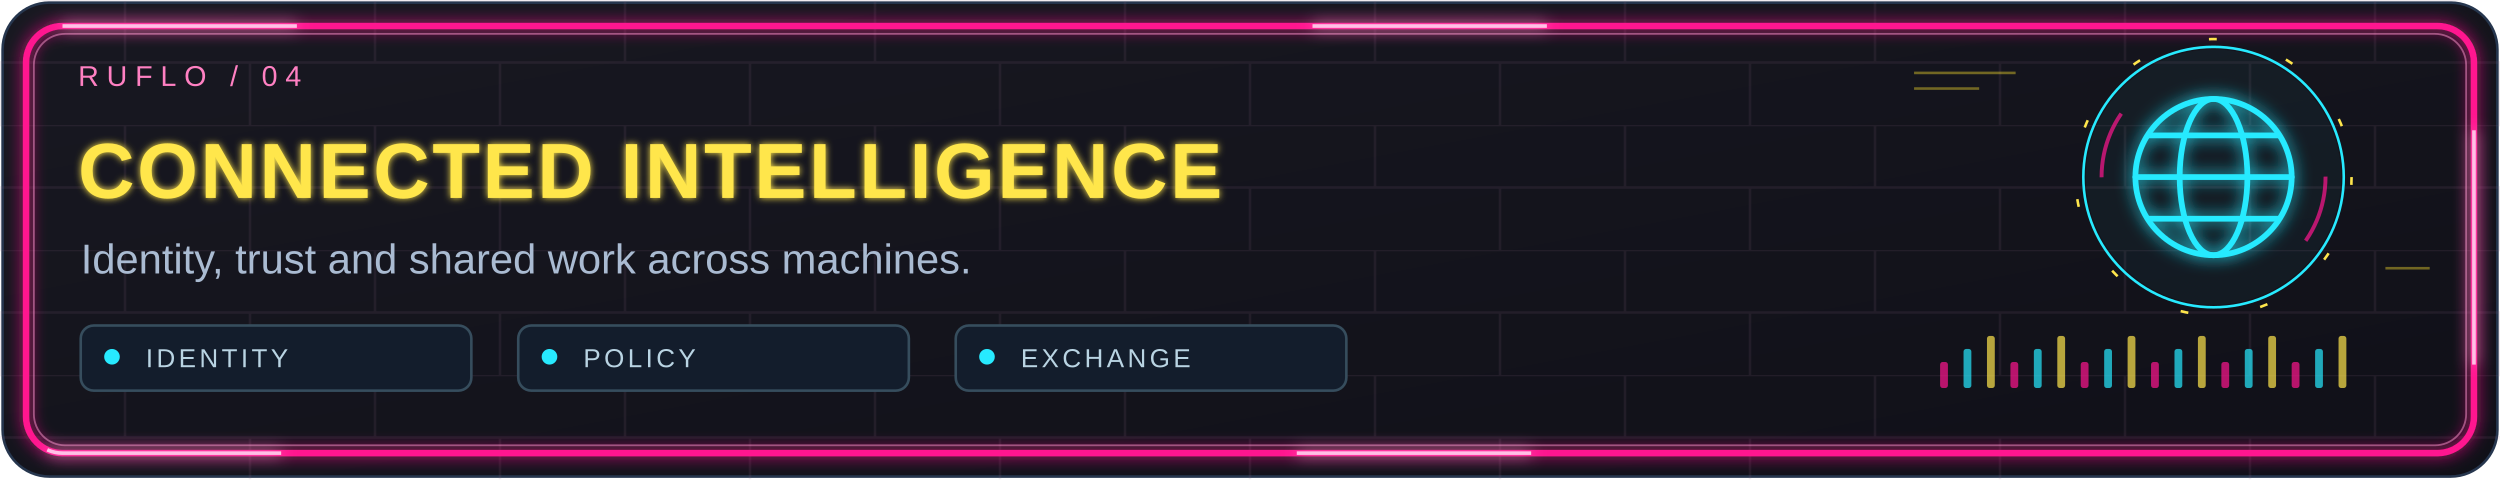
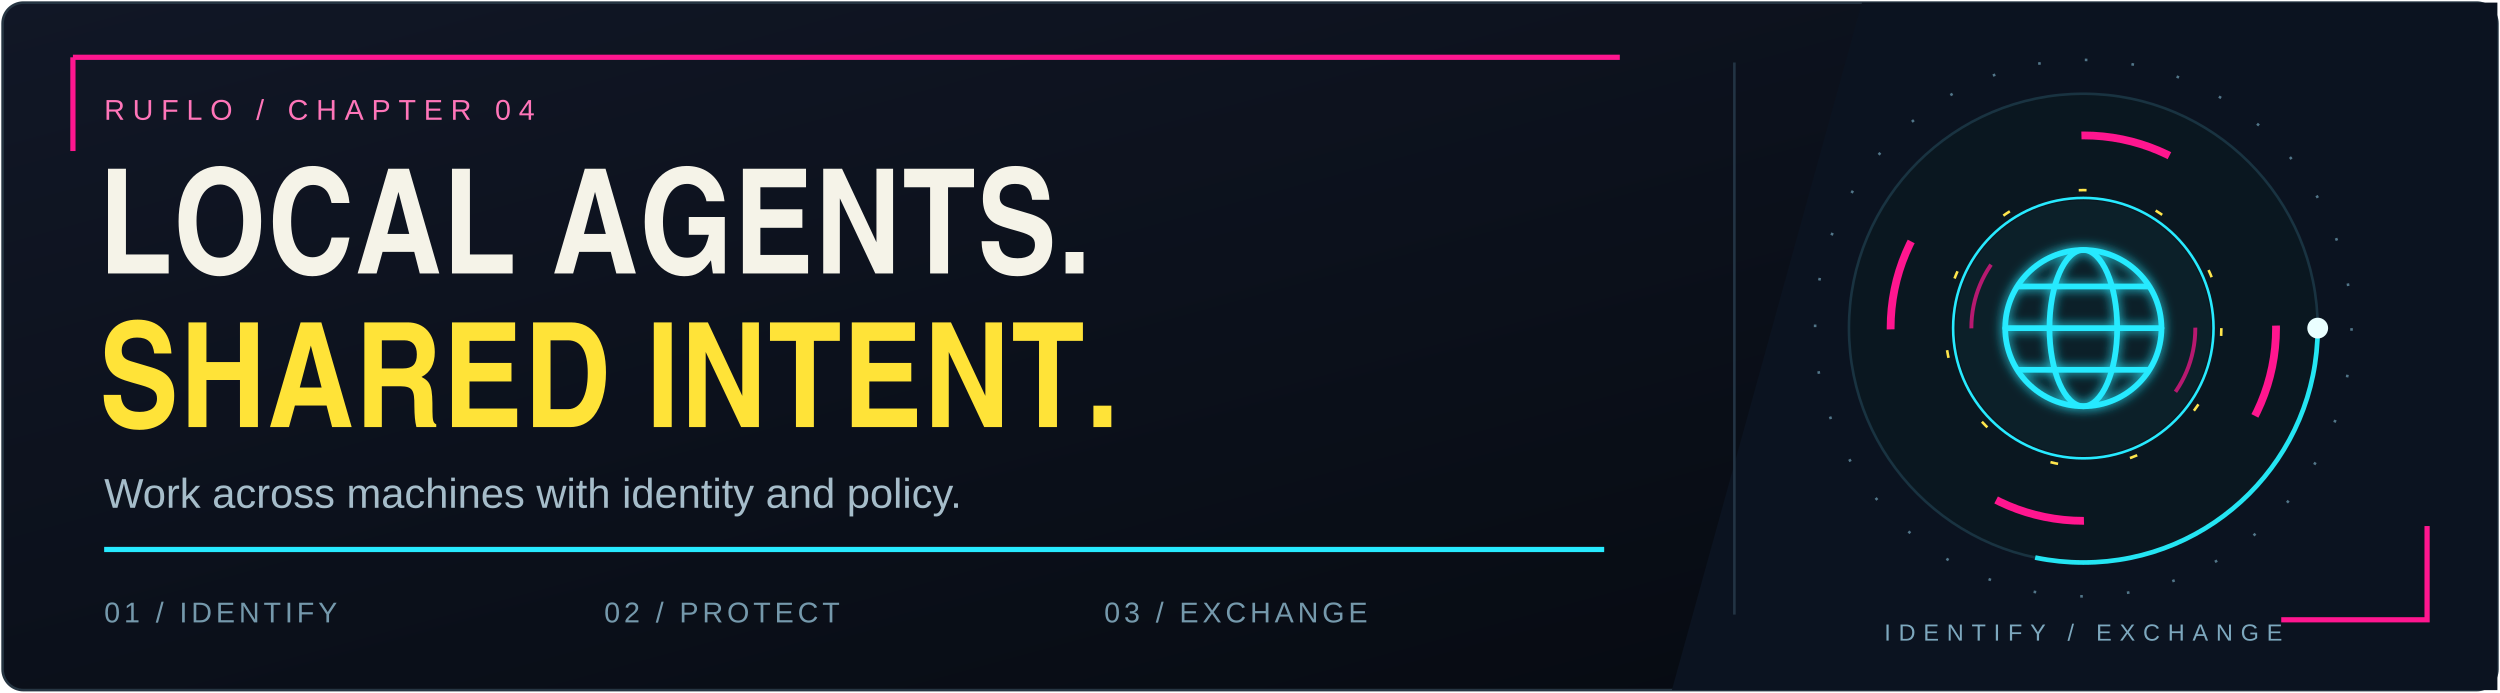
- <svg xmlns="http://www.w3.org/2000/svg" width="960" height="184" viewBox="0 0 960 184" role="img" aria-labelledby="title desc">
+ <svg xmlns="http://www.w3.org/2000/svg" width="960" height="266" viewBox="0 0 960 266" role="img" aria-labelledby="title desc">
  <defs>
-     <linearGradient id="bg" x2="1" y2="1">
-       <stop stop-color="#181821" />
-       <stop offset="1" stop-color="#101018" />
+     <linearGradient id="panel" x2="1" y2="1">
+       <stop stop-color="#111726" />
+       <stop offset="1" stop-color="#05090f" />
    </linearGradient>
-     <linearGradient id="neon">
-       <stop stop-color="#27eaff" />
-       <stop offset=".55" stop-color="#ffe32e" />
-       <stop offset="1" stop-color="#ff168f" />
-     </linearGradient>
-     <filter id="glow" x="-60%" y="-100%" width="220%" height="300%">
-       <feGaussianBlur stdDeviation="3" />
+     <filter id="glow">
+       <feGaussianBlur stdDeviation="2" />
      <feMerge>
        <feMergeNode />
        <feMergeNode in="SourceGraphic" />
      </feMerge>
    </filter>
-     <filter id="soft" x="-20%" y="-80%" width="140%" height="260%">
-       <feGaussianBlur stdDeviation="1.5" />
-       <feMerge>
-         <feMergeNode />
-         <feMergeNode in="SourceGraphic" />
-       </feMerge>
-     </filter>
-     <pattern id="grid" width="96" height="48" patternUnits="userSpaceOnUse">
-       <path d="M0 0H96M0 24H96M48 0V24M0 24V48M96 24V48" fill="none" stroke="#8d6683" stroke-opacity=".13" />
-     </pattern>
  </defs>
-   <style>text{font-family:Arial,Helvetica,sans-serif}.mono{font-family:monospace}.flow{stroke-dasharray:12 40;animation:flow 5s linear infinite;filter:url(#glow)}.tube{filter:url(#glow);animation:flicker 13s linear infinite}.tube2{filter:url(#glow);animation:flicker 17s 3s linear infinite}.gold{fill:#ffe64c;filter:url(#soft)}@keyframes flicker{0%,43%,45%,47%,100%{opacity:1}44%,46%{opacity:.55}}.orbit{transform-box:fill-box;transform-origin:center;animation:spin 14s linear infinite}.pulse{animation:pulse 3s ease-in-out infinite}.rise{animation:rise 7s ease-in-out infinite}@keyframes flow{to{stroke-dashoffset:-208}}@keyframes spin{to{transform:rotate(360deg)}}@keyframes pulse{0%,100%{opacity:.45}50%{opacity:1}}@keyframes rise{0%,100%{transform:translateY(0)}50%{transform:translateY(-5px)}}@media(prefers-reduced-motion:reduce){*{animation:none!important}}.rim{stroke-dasharray:90 390;animation:rim 9s linear infinite;filter:url(#glow)}.sweep{animation:sweep 8s ease-in-out infinite;opacity:.18}.halo{transform-box:fill-box;transform-origin:center;animation:halo 4s ease-out infinite}.equalizer{transform-box:fill-box;transform-origin:bottom;animation:eq 1.6s ease-in-out infinite alternate}@keyframes rim{to{stroke-dashoffset:-960}}@keyframes sweep{0%,100%{transform:translateX(-200px);opacity:0}30%,70%{opacity:.18}85%{transform:translateX(1100px);opacity:0}}@keyframes halo{0%{transform:scale(.8);opacity:0}25%{opacity:.4}100%{transform:scale(1.25);opacity:0}}@keyframes eq{from{transform:scaleY(.3)}to{transform:scaleY(1)}}@media(prefers-reduced-motion:reduce){*{animation:none!important}.sweep,.halo{display:none}}</style>
-   <rect x="1" y="1" width="958" height="182" rx="18" fill="url(#bg)" stroke="#26364e" />
-   <rect width="960" height="184" rx="18" fill="url(#grid)" />
-   <rect x="10" y="10" width="940" height="164" rx="14" fill="none" stroke="#ff168f" stroke-width="2.5" class="tube" />
-   <rect x="13" y="13" width="934" height="158" rx="12" fill="none" stroke="#ff9ad0" stroke-opacity=".5" stroke-width=".7" />
-   <rect class="rim" x="10" y="10" width="940" height="164" rx="14" fill="none" stroke="#ffc0e5" stroke-width="1.4" />
-   <path d="M24 165H936" stroke="url(#neon)" stroke-opacity=".25" />
-   <path class="flow" d="M24 165H936" stroke="url(#neon)" />
-   <text x="30" y="33" fill="#ff80c2" font-size="11" letter-spacing="3">RUFLO / 04</text>
-   <text x="30" y="76" class="gold" font-size="30" font-weight="700" letter-spacing="1">CONNECTED INTELLIGENCE</text>
-   <text x="31" y="105" fill="#aabbd2" font-size="16">Identity, trust and shared work across machines.</text>
-   <g transform="translate(850 68)">
+   <style>text{font-family:Arial,Helvetica,sans-serif}.mono{font-family:monospace}.flow{stroke-dasharray:12 40;animation:flow 5s linear infinite;filter:url(#glow)}.tube{filter:url(#glow);animation:flicker 13s linear infinite}.tube2{filter:url(#glow);animation:flicker 17s 3s linear infinite}.gold{fill:#ffe64c;filter:url(#soft)}@keyframes flicker{0%,43%,45%,47%,100%{opacity:1}44%,46%{opacity:.55}}.orbit{transform-box:fill-box;transform-origin:center;animation:spin 14s linear infinite}.pulse{animation:pulse 3s ease-in-out infinite}.rise{animation:rise 7s ease-in-out infinite}@keyframes flow{to{stroke-dashoffset:-208}}@keyframes spin{to{transform:rotate(360deg)}}@keyframes pulse{0%,100%{opacity:.45}50%{opacity:1}}@keyframes rise{0%,100%{transform:translateY(0)}50%{transform:translateY(-5px)}}@media(prefers-reduced-motion:reduce){*{animation:none!important}}.rim{stroke-dasharray:90 390;animation:rim 9s linear infinite;filter:url(#glow)}.sweep{animation:sweep 8s ease-in-out infinite;opacity:.18}.halo{transform-box:fill-box;transform-origin:center;animation:halo 4s ease-out infinite}.equalizer{transform-box:fill-box;transform-origin:bottom;animation:eq 1.6s ease-in-out infinite alternate}@keyframes rim{to{stroke-dashoffset:-960}}@keyframes sweep{0%,100%{transform:translateX(-200px);opacity:0}30%,70%{opacity:.18}85%{transform:translateX(1100px);opacity:0}}@keyframes halo{0%{transform:scale(.8);opacity:0}25%{opacity:.4}100%{transform:scale(1.25);opacity:0}}@keyframes eq{from{transform:scaleY(.3)}to{transform:scaleY(1)}}@media(prefers-reduced-motion:reduce){*{animation:none!important}.sweep,.halo{display:none}}.packet{stroke-dasharray:7 93;stroke-dashoffset:7;opacity:0;stroke-linecap:round;animation:packet 12s linear infinite;filter:url(#glow)}.active{animation:active 12s ease-in-out infinite}.scan{animation:scan 6s ease-in-out infinite;transform-box:fill-box;transform-origin:center}@keyframes packet{0%{stroke-dashoffset:7;opacity:0}1%{opacity:1}12.4%{stroke-dashoffset:-100;opacity:1}12.5%,100%{stroke-dashoffset:-100;opacity:0}}@keyframes active{0%,14%,100%{stroke:#29d9ed;fill:#141b29}1%,10%{stroke:#ffe649;fill:#33301b}}@keyframes scan{0%,100%{opacity:.2}50%{opacity:1}}@media(prefers-reduced-motion:reduce){*{animation:none!important}} .headline{animation:headline 12s cubic-bezier(.2,.8,.2,1) infinite}.second{animation-delay:.16s}.rule{stroke-dasharray:610;animation:rule 12s ease-in-out infinite}.spin{transform-origin:800px 126px;animation:rot 24s linear infinite}.counter{animation-direction:reverse;animation-duration:36s}.beacon{animation:beacon 3s ease-in-out infinite}.stage{animation:stage 9s ease-in-out infinite}@keyframes headline{0%{transform:translateY(13px);opacity:.35}7%,92%{transform:translateY(0);opacity:1}100%{transform:translateY(0);opacity:.35}}@keyframes rule{0%{stroke-dashoffset:610}12%,90%{stroke-dashoffset:0}100%{stroke-dashoffset:-610}}@keyframes rot{to{transform:rotate(360deg)}}@keyframes beacon{0%,100%{opacity:.3}50%{opacity:1}}@keyframes stage{0%,33%,100%{fill:#7599ac}8%,25%{fill:#ffe649}}@media(prefers-reduced-motion:reduce){*{animation:none!important}}</style>
+   <rect x="1" y="1" width="958" height="264" rx="8" fill="url(#panel)" stroke="#263542" />
+   <path d="M715 1H959V265H642Z" fill="#0b1320" />
+   <path d="M28 22H622M28 22V58M932 202V238H876" fill="none" stroke="#ff168f" stroke-width="2" />
+   <text x="40" y="46" fill="#ff75b9" font-family="monospace" font-size="11" letter-spacing="3">RUFLO  /  CHAPTER 04</text>
+   <g class="headline">
+     <g transform="translate(38 105)" aria-label="LOCAL AGENTS.">
+       <path d="M10.36 -40.208H3.472V0.0H26.768V-7.28H10.36ZM46.644 -41.272C42.052 -41.272 37.908 -39.368 35.108 -35.952C32.14 -32.368 30.572 -26.936 30.572 -20.048C30.572 -15.064 31.412 -10.864 32.98 -7.56C35.612 -2.184 40.652 1.064 46.42 1.064C50.844 1.064 54.988 -0.896 57.732 -4.256C60.7 -7.84 62.268 -13.272 62.268 -20.104C62.268 -26.88 60.7 -32.368 57.732 -35.952C54.988 -39.256 50.844 -41.272 46.644 -41.272ZM46.532 -34.16C48.716 -34.16 50.9 -33.096 52.356 -31.248C54.316 -28.896 55.38 -25.032 55.38 -20.272C55.38 -11.368 52.02 -6.048 46.42 -6.048C40.82 -6.048 37.46 -11.368 37.46 -20.216C37.46 -28.896 40.876 -34.16 46.532 -34.16ZM96.2 -27.048C95.864 -30.24 95.36 -31.92 94.128 -34.16C91.608 -38.752 87.296 -41.272 82.088 -41.272C72.68 -41.272 66.8 -33.096 66.8 -19.992C66.8 -6.944 72.512 1.064 81.92 1.064C86.288 1.064 89.984 -0.728 92.504 -4.144C94.408 -6.72 95.304 -9.072 96.2 -13.776H89.312C88.808 -11.536 88.472 -10.528 87.744 -9.352C86.4 -7.28 84.44 -6.216 81.976 -6.216C76.88 -6.216 73.8 -11.368 73.8 -19.936C73.8 -28.84 76.88 -33.992 82.256 -33.992C84.552 -33.992 86.512 -32.984 87.688 -31.304C88.416 -30.128 88.808 -29.232 89.312 -27.048ZM108.908 -8.288H121.06L123.188 0.0H130.692L119.044 -40.208H111.092L99.332 0.0H106.612ZM115.012 -31.304 119.156 -15.176H110.756ZM142.448 -40.208H135.56V0.0H158.856V-7.28H142.448ZM184.384 -8.288H196.536L198.664 0.0H206.168L194.52 -40.208H186.568L174.808 0.0H182.088ZM190.488 -31.304 194.632 -15.176H186.232ZM226.492 -14.84H234.22C233.436 -11.48 232.764 -9.968 231.364 -8.456C229.852 -6.832 228.06 -6.048 225.876 -6.048C219.94 -6.048 216.58 -11.032 216.58 -19.824C216.58 -28.784 220.164 -34.384 225.876 -34.384C229.572 -34.384 232.596 -31.64 233.268 -27.72H240.212C239.82 -30.632 239.372 -32.2 238.196 -34.272C235.62 -38.808 231.196 -41.272 225.708 -41.272C215.852 -41.272 209.58 -32.928 209.58 -19.824C209.58 -7.336 215.684 1.064 224.7 1.064C229.18 1.064 231.756 -0.448 235.004 -5.04L235.732 0.0H240.324V-21.672H226.492ZM271.512 -40.208H247.264V0.0H272.296V-7.112H253.984V-17.528H270.112V-24.64H253.984V-33.096H271.512ZM298.556 -11.984 285.34 -40.208H278.116V0.0H284.5V-28.84L298.108 0.0H304.94V-40.208H298.556ZM326.048 -33.096H336.016V-40.208H309.192V-33.096H319.16V0.0H326.048ZM338.924 -12.376C339.036 -9.128 339.428 -7.504 340.436 -5.488C342.564 -1.232 346.876 1.064 352.644 1.064C360.988 1.064 366.028 -3.864 366.028 -11.984C366.028 -17.976 363.564 -21.056 357.404 -22.904L349.34 -25.312C346.82 -26.096 345.868 -27.216 345.868 -29.512C345.868 -32.536 348.052 -34.384 351.748 -34.384C355.836 -34.384 357.852 -32.536 358.356 -28.28H364.964C364.46 -36.68 359.868 -41.272 351.972 -41.272C344.132 -41.272 339.428 -36.568 339.428 -28.672C339.428 -25.2 340.38 -22.512 342.228 -20.664C343.628 -19.208 345.7 -18.256 349.9 -17.08L353.428 -16.072C358.076 -14.728 359.42 -13.608 359.42 -10.976C359.42 -7.672 357.012 -5.824 352.756 -5.824C348.108 -5.824 345.812 -7.952 345.532 -12.376ZM378.064 -8.232H371.176V0.0H378.064Z" fill="#f5f3e8" />
+     </g>
+   </g>
+   <g class="headline second">
+     <g transform="translate(38 164)" aria-label="SHARED INTENT.">
+       <path d="M1.792 -12.376C1.904 -9.128 2.296 -7.504 3.304 -5.488C5.432 -1.232 9.744 1.064 15.512 1.064C23.856 1.064 28.896 -3.864 28.896 -11.984C28.896 -17.976 26.432 -21.056 20.272 -22.904L12.208 -25.312C9.688 -26.096 8.736 -27.216 8.736 -29.512C8.736 -32.536 10.92 -34.384 14.616 -34.384C18.704 -34.384 20.72 -32.536 21.224 -28.28H27.832C27.328 -36.68 22.736 -41.272 14.84 -41.272C7.0 -41.272 2.296 -36.568 2.296 -28.672C2.296 -25.2 3.248 -22.512 5.096 -20.664C6.496 -19.208 8.568 -18.256 12.768 -17.08L16.296 -16.072C20.944 -14.728 22.288 -13.608 22.288 -10.976C22.288 -7.672 19.88 -5.824 15.624 -5.824C10.976 -5.824 8.68 -7.952 8.4 -12.376ZM54.148 -18.088V0.0H61.036V-40.208H54.148V-24.976H41.268V-40.208H34.38V0.0H41.268V-18.088ZM75.256 -8.288H87.408L89.536 0.0H97.04L85.392 -40.208H77.44L65.68 0.0H72.96ZM81.36 -31.304 85.504 -15.176H77.104ZM101.908 0.0H108.628V-15.68H115.74C120.388 -15.568 121.172 -14.392 121.116 -8.064C121.172 -4.256 121.34 -2.296 121.9 0.0H129.516V-1.064C128.34 -1.624 128.116 -2.52 128.06 -6.048C128.116 -15.456 127.556 -17.304 123.86 -19.264C127.22 -20.944 128.956 -24.136 128.956 -28.784C128.956 -35.728 124.868 -40.208 118.54 -40.208H101.908ZM108.628 -22.512V-33.32H117.252C120.388 -33.32 122.068 -31.416 122.068 -27.888C122.068 -24.192 120.388 -22.512 116.748 -22.512ZM159.808 -40.208H135.56V0.0H160.592V-7.112H142.28V-17.528H158.408V-24.64H142.28V-33.096H159.808ZM166.692 0.0H180.972C184.612 0.0 187.804 -1.456 189.988 -4.2C193.012 -8.064 194.692 -13.944 194.692 -20.944C194.692 -33.152 189.764 -40.208 181.252 -40.208H166.692ZM173.412 -33.32H180.02C185.228 -33.32 187.692 -29.232 187.692 -20.72C187.692 -11.984 184.892 -6.888 180.132 -6.888H173.412ZM219.94 -40.208H213.052V0.0H219.94ZM247.04 -11.984 233.824 -40.208H226.6V0.0H232.984V-28.84L246.592 0.0H253.424V-40.208H247.04ZM274.532 -33.096H284.5V-40.208H257.676V-33.096H267.644V0.0H274.532ZM313.336 -40.208H289.088V0.0H314.12V-7.112H295.808V-17.528H311.936V-24.64H295.808V-33.096H313.336ZM340.38 -11.984 327.164 -40.208H319.94V0.0H326.324V-28.84L339.932 0.0H346.764V-40.208H340.38ZM367.872 -33.096H377.84V-40.208H351.016V-33.096H360.984V0.0H367.872ZM388.756 -8.232H381.868V0.0H388.756Z" fill="#ffe338" />
+     </g>
+   </g>
+   <text x="40" y="195" fill="#a6bdca" font-family="Arial,sans-serif" font-size="16">Work across machines with identity and policy.</text>
+   <path d="M40 211H616" stroke="#20384a" />
+   <path class="rule" d="M40 211H616" stroke="#27eaff" stroke-width="2" />
+   <text class="stage" style="animation-delay:0s" x="40" y="239" fill="#7599ac" font-family="monospace" font-size="11" letter-spacing="1.5">01 / IDENTIFY</text>
+   <text class="stage" style="animation-delay:3s" x="232" y="239" fill="#7599ac" font-family="monospace" font-size="11" letter-spacing="1.5">02 / PROTECT</text>
+   <text class="stage" style="animation-delay:6s" x="424" y="239" fill="#7599ac" font-family="monospace" font-size="11" letter-spacing="1.5">03 / EXCHANGE</text>
+   <path d="M666 24V236" stroke="#223444" />
+   <circle cx="800" cy="126" r="90" fill="#0a1720" stroke="#193341" />
+   <g class="spin">
+     <circle cx="800" cy="126" r="90" fill="none" stroke="#24e5f3" stroke-width="1.8" stroke-dasharray="160 406" />
+     <circle cx="890" cy="126" r="4" fill="#eaffff" />
+   </g>
+   <g class="spin counter">
+     <circle cx="800" cy="126" r="74" fill="none" stroke="#ff168f" stroke-width="3" stroke-dasharray="35 81" />
+   </g>
+   <circle cx="800" cy="126" r="103" fill="none" stroke="#527689" stroke-dasharray="1 17" />
+   <g transform="translate(800 126)">
    <circle class="pulse" r="49" fill="#36e5e9" fill-opacity=".045" />
    <g class="tube2" fill="none" stroke="#26eaff" stroke-width="2.2" stroke-linecap="round" stroke-linejoin="round">
      <circle r="30" />
      <ellipse rx="13" ry="30" />
      <path d="M-30 0H30M-25 -16H25M-25 16H25" />
    </g>
    <circle class="halo" r="50" fill="none" stroke="#27eaff" stroke-width="1" />
    <circle class="orbit" style="animation-direction:reverse;animation-duration:21s" r="53" fill="none" stroke="#ffe64c" stroke-width="1" stroke-dasharray="3 28" />
    <circle class="orbit" r="43" fill="none" stroke="#ff168f" stroke-width="1.5" stroke-dasharray="26 109" opacity=".7" />
  </g>
-   <path d="M735 28H774M735 34H760M916 103H933" stroke="#ffe32e" opacity=".4" />
-   <g opacity=".7">
-     <rect class="equalizer" style="animation-delay:0.0s" x="745" y="139" width="3" height="10" rx="1" fill="#ff168f" />
-     <rect class="equalizer" style="animation-delay:0.17s" x="754" y="134" width="3" height="15" rx="1" fill="#27eaff" />
-     <rect class="equalizer" style="animation-delay:0.34s" x="763" y="129" width="3" height="20" rx="1" fill="#ffe64c" />
-     <rect class="equalizer" style="animation-delay:0.51s" x="772" y="139" width="3" height="10" rx="1" fill="#ff168f" />
-     <rect class="equalizer" style="animation-delay:0.68s" x="781" y="134" width="3" height="15" rx="1" fill="#27eaff" />
-     <rect class="equalizer" style="animation-delay:0.85s" x="790" y="129" width="3" height="20" rx="1" fill="#ffe64c" />
-     <rect class="equalizer" style="animation-delay:1.02s" x="799" y="139" width="3" height="10" rx="1" fill="#ff168f" />
-     <rect class="equalizer" style="animation-delay:1.19s" x="808" y="134" width="3" height="15" rx="1" fill="#27eaff" />
-     <rect class="equalizer" style="animation-delay:1.36s" x="817" y="129" width="3" height="20" rx="1" fill="#ffe64c" />
-     <rect class="equalizer" style="animation-delay:1.53s" x="826" y="139" width="3" height="10" rx="1" fill="#ff168f" />
-     <rect class="equalizer" style="animation-delay:1.7s" x="835" y="134" width="3" height="15" rx="1" fill="#27eaff" />
-     <rect class="equalizer" style="animation-delay:1.87s" x="844" y="129" width="3" height="20" rx="1" fill="#ffe64c" />
-     <rect class="equalizer" style="animation-delay:2.04s" x="853" y="139" width="3" height="10" rx="1" fill="#ff168f" />
-     <rect class="equalizer" style="animation-delay:2.21s" x="862" y="134" width="3" height="15" rx="1" fill="#27eaff" />
-     <rect class="equalizer" style="animation-delay:2.38s" x="871" y="129" width="3" height="20" rx="1" fill="#ffe64c" />
-     <rect class="equalizer" style="animation-delay:2.55s" x="880" y="139" width="3" height="10" rx="1" fill="#ff168f" />
-     <rect class="equalizer" style="animation-delay:2.72s" x="889" y="134" width="3" height="15" rx="1" fill="#27eaff" />
-     <rect class="equalizer" style="animation-delay:2.89s" x="898" y="129" width="3" height="20" rx="1" fill="#ffe64c" />
-   </g>
-   <rect x="31" y="125" width="150" height="25" rx="5" fill="#131d2c" stroke="#364d5d" />
-   <circle class="pulse" style="animation-delay:0s" cx="43" cy="137" r="3" fill="#27eaff" />
-   <text x="56" y="141" fill="#b9d4e3" font-size="10" letter-spacing="1.3">IDENTITY</text>
-   <rect x="199" y="125" width="150" height="25" rx="5" fill="#131d2c" stroke="#364d5d" />
-   <circle class="pulse" style="animation-delay:1s" cx="211" cy="137" r="3" fill="#27eaff" />
-   <text x="224" y="141" fill="#b9d4e3" font-size="10" letter-spacing="1.3">POLICY</text>
-   <rect x="367" y="125" width="150" height="25" rx="5" fill="#131d2c" stroke="#364d5d" />
-   <circle class="pulse" style="animation-delay:2s" cx="379" cy="137" r="3" fill="#27eaff" />
-   <text x="392" y="141" fill="#b9d4e3" font-size="10" letter-spacing="1.3">EXCHANGE</text>
+   <text x="800" y="246" text-anchor="middle" fill="#7da8be" font-family="monospace" font-size="9" letter-spacing="3">IDENTIFY / EXCHANGE</text>
</svg>
